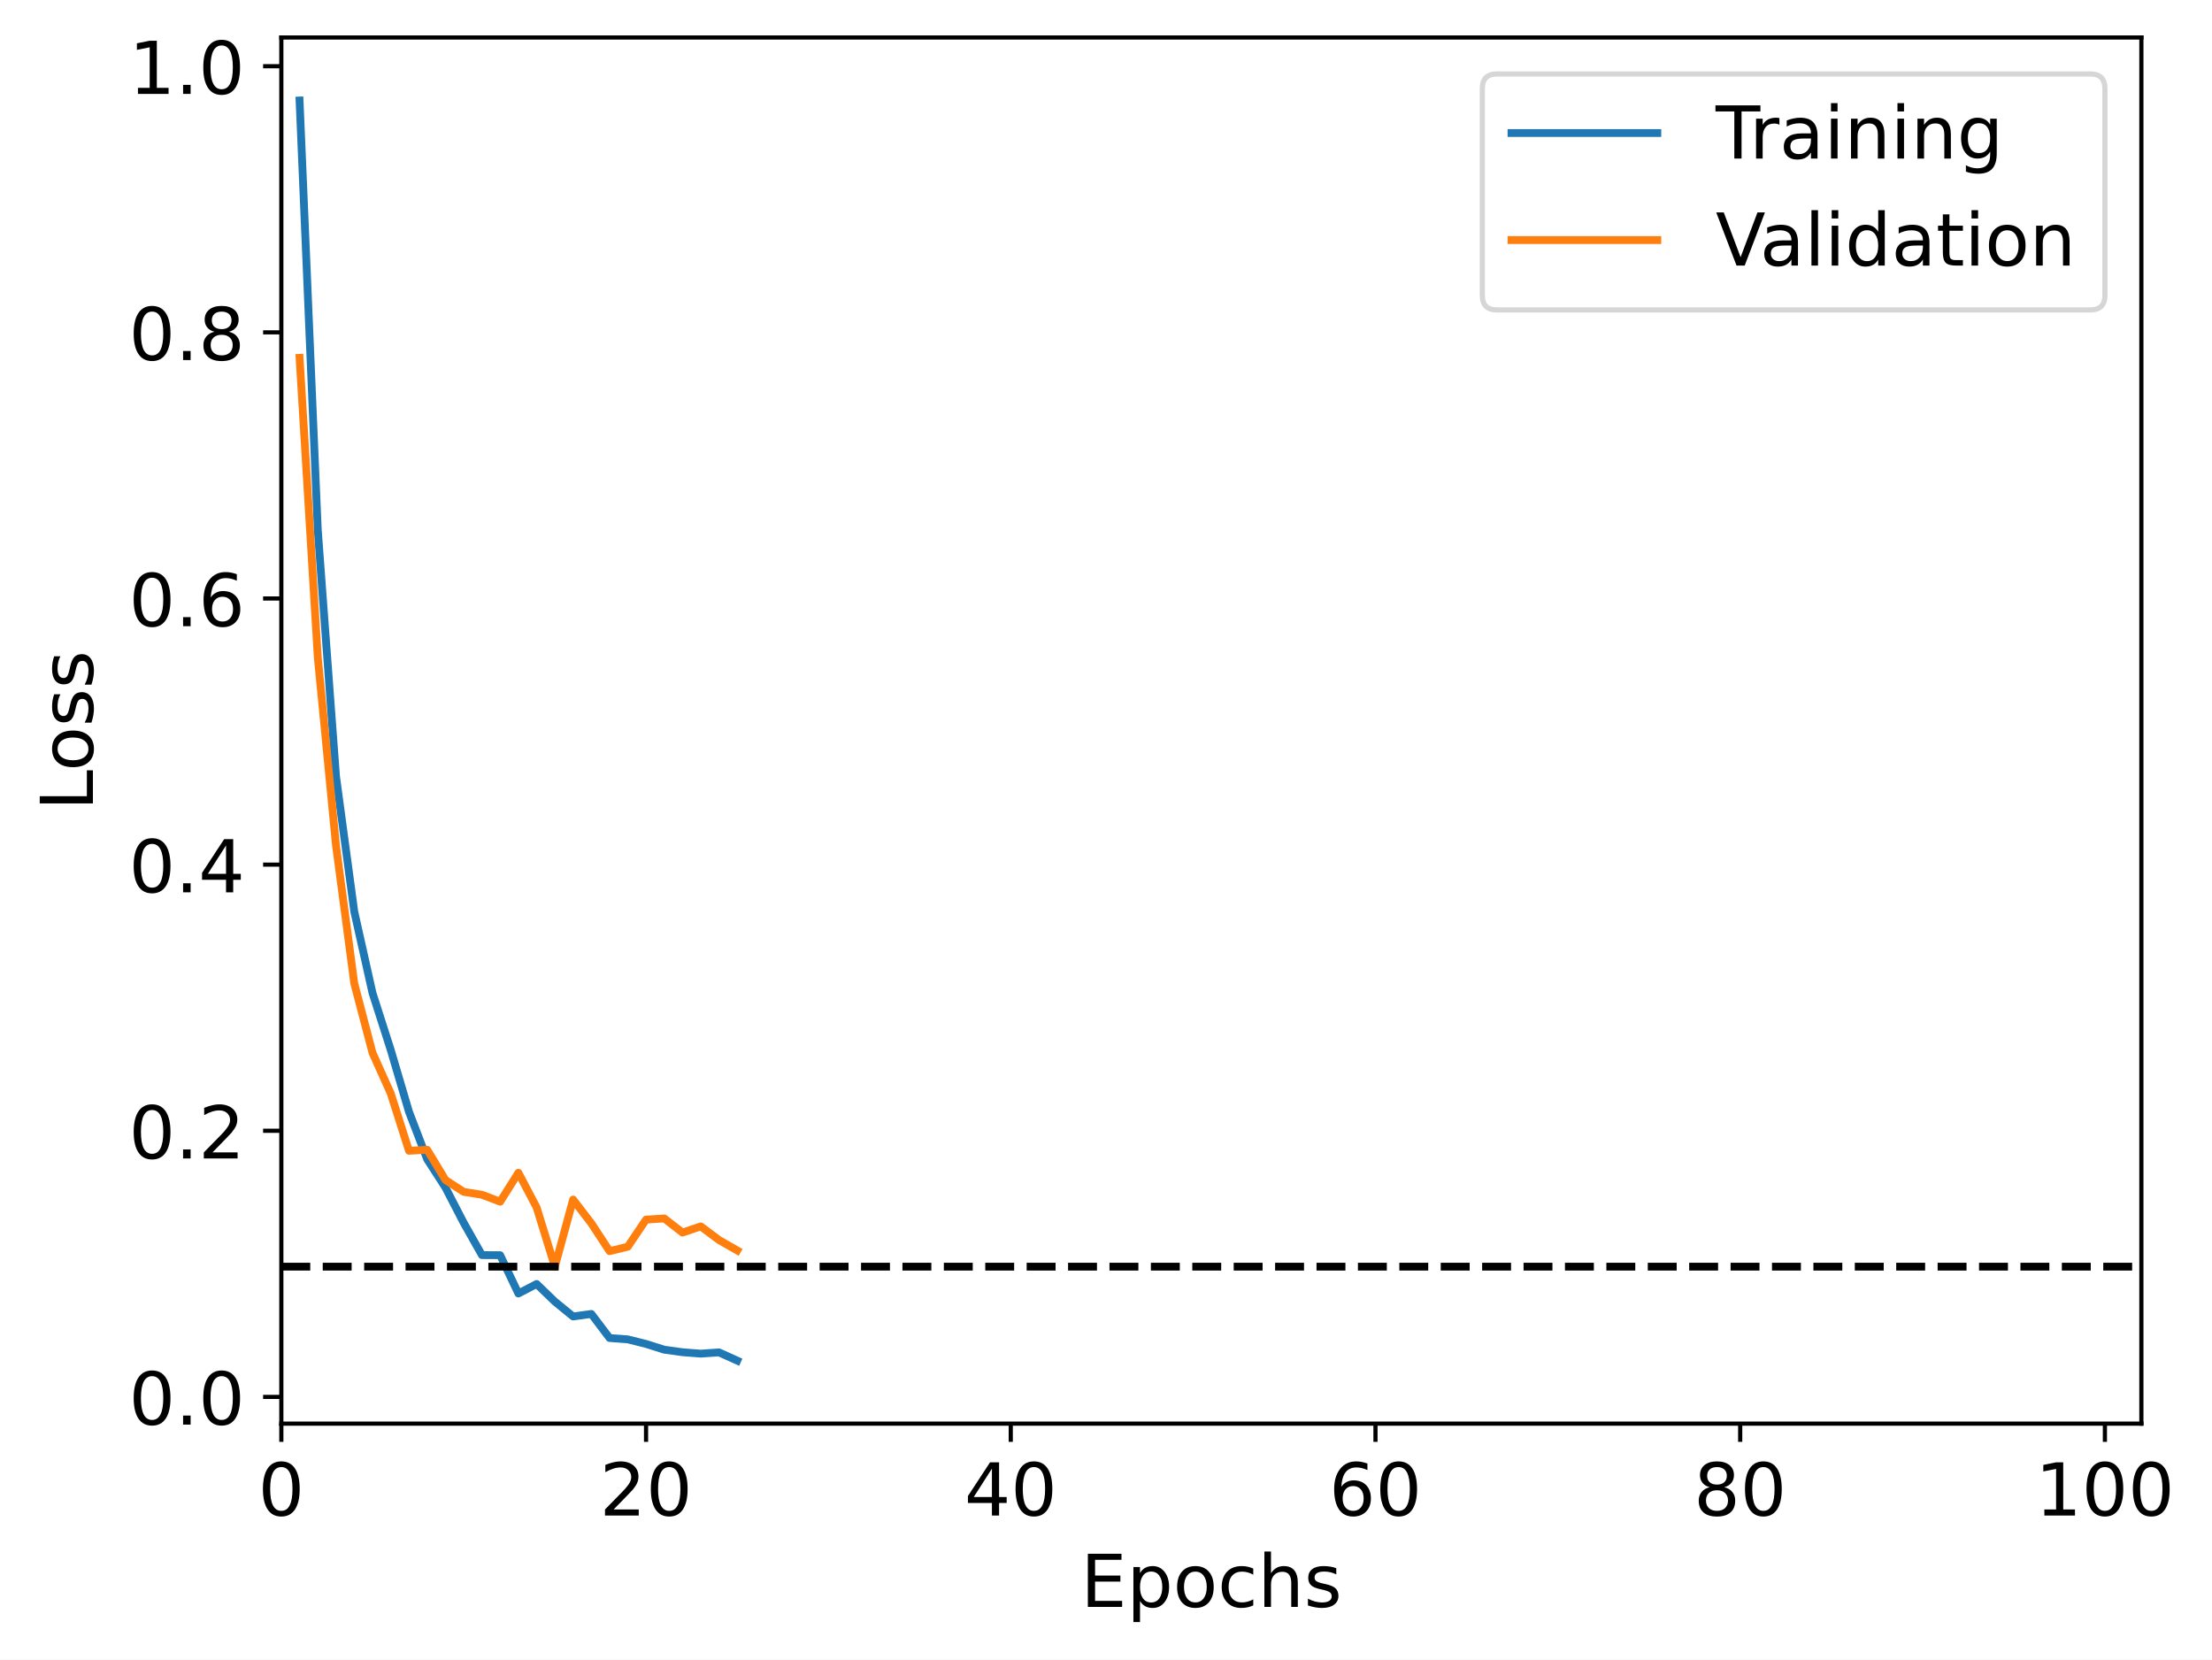
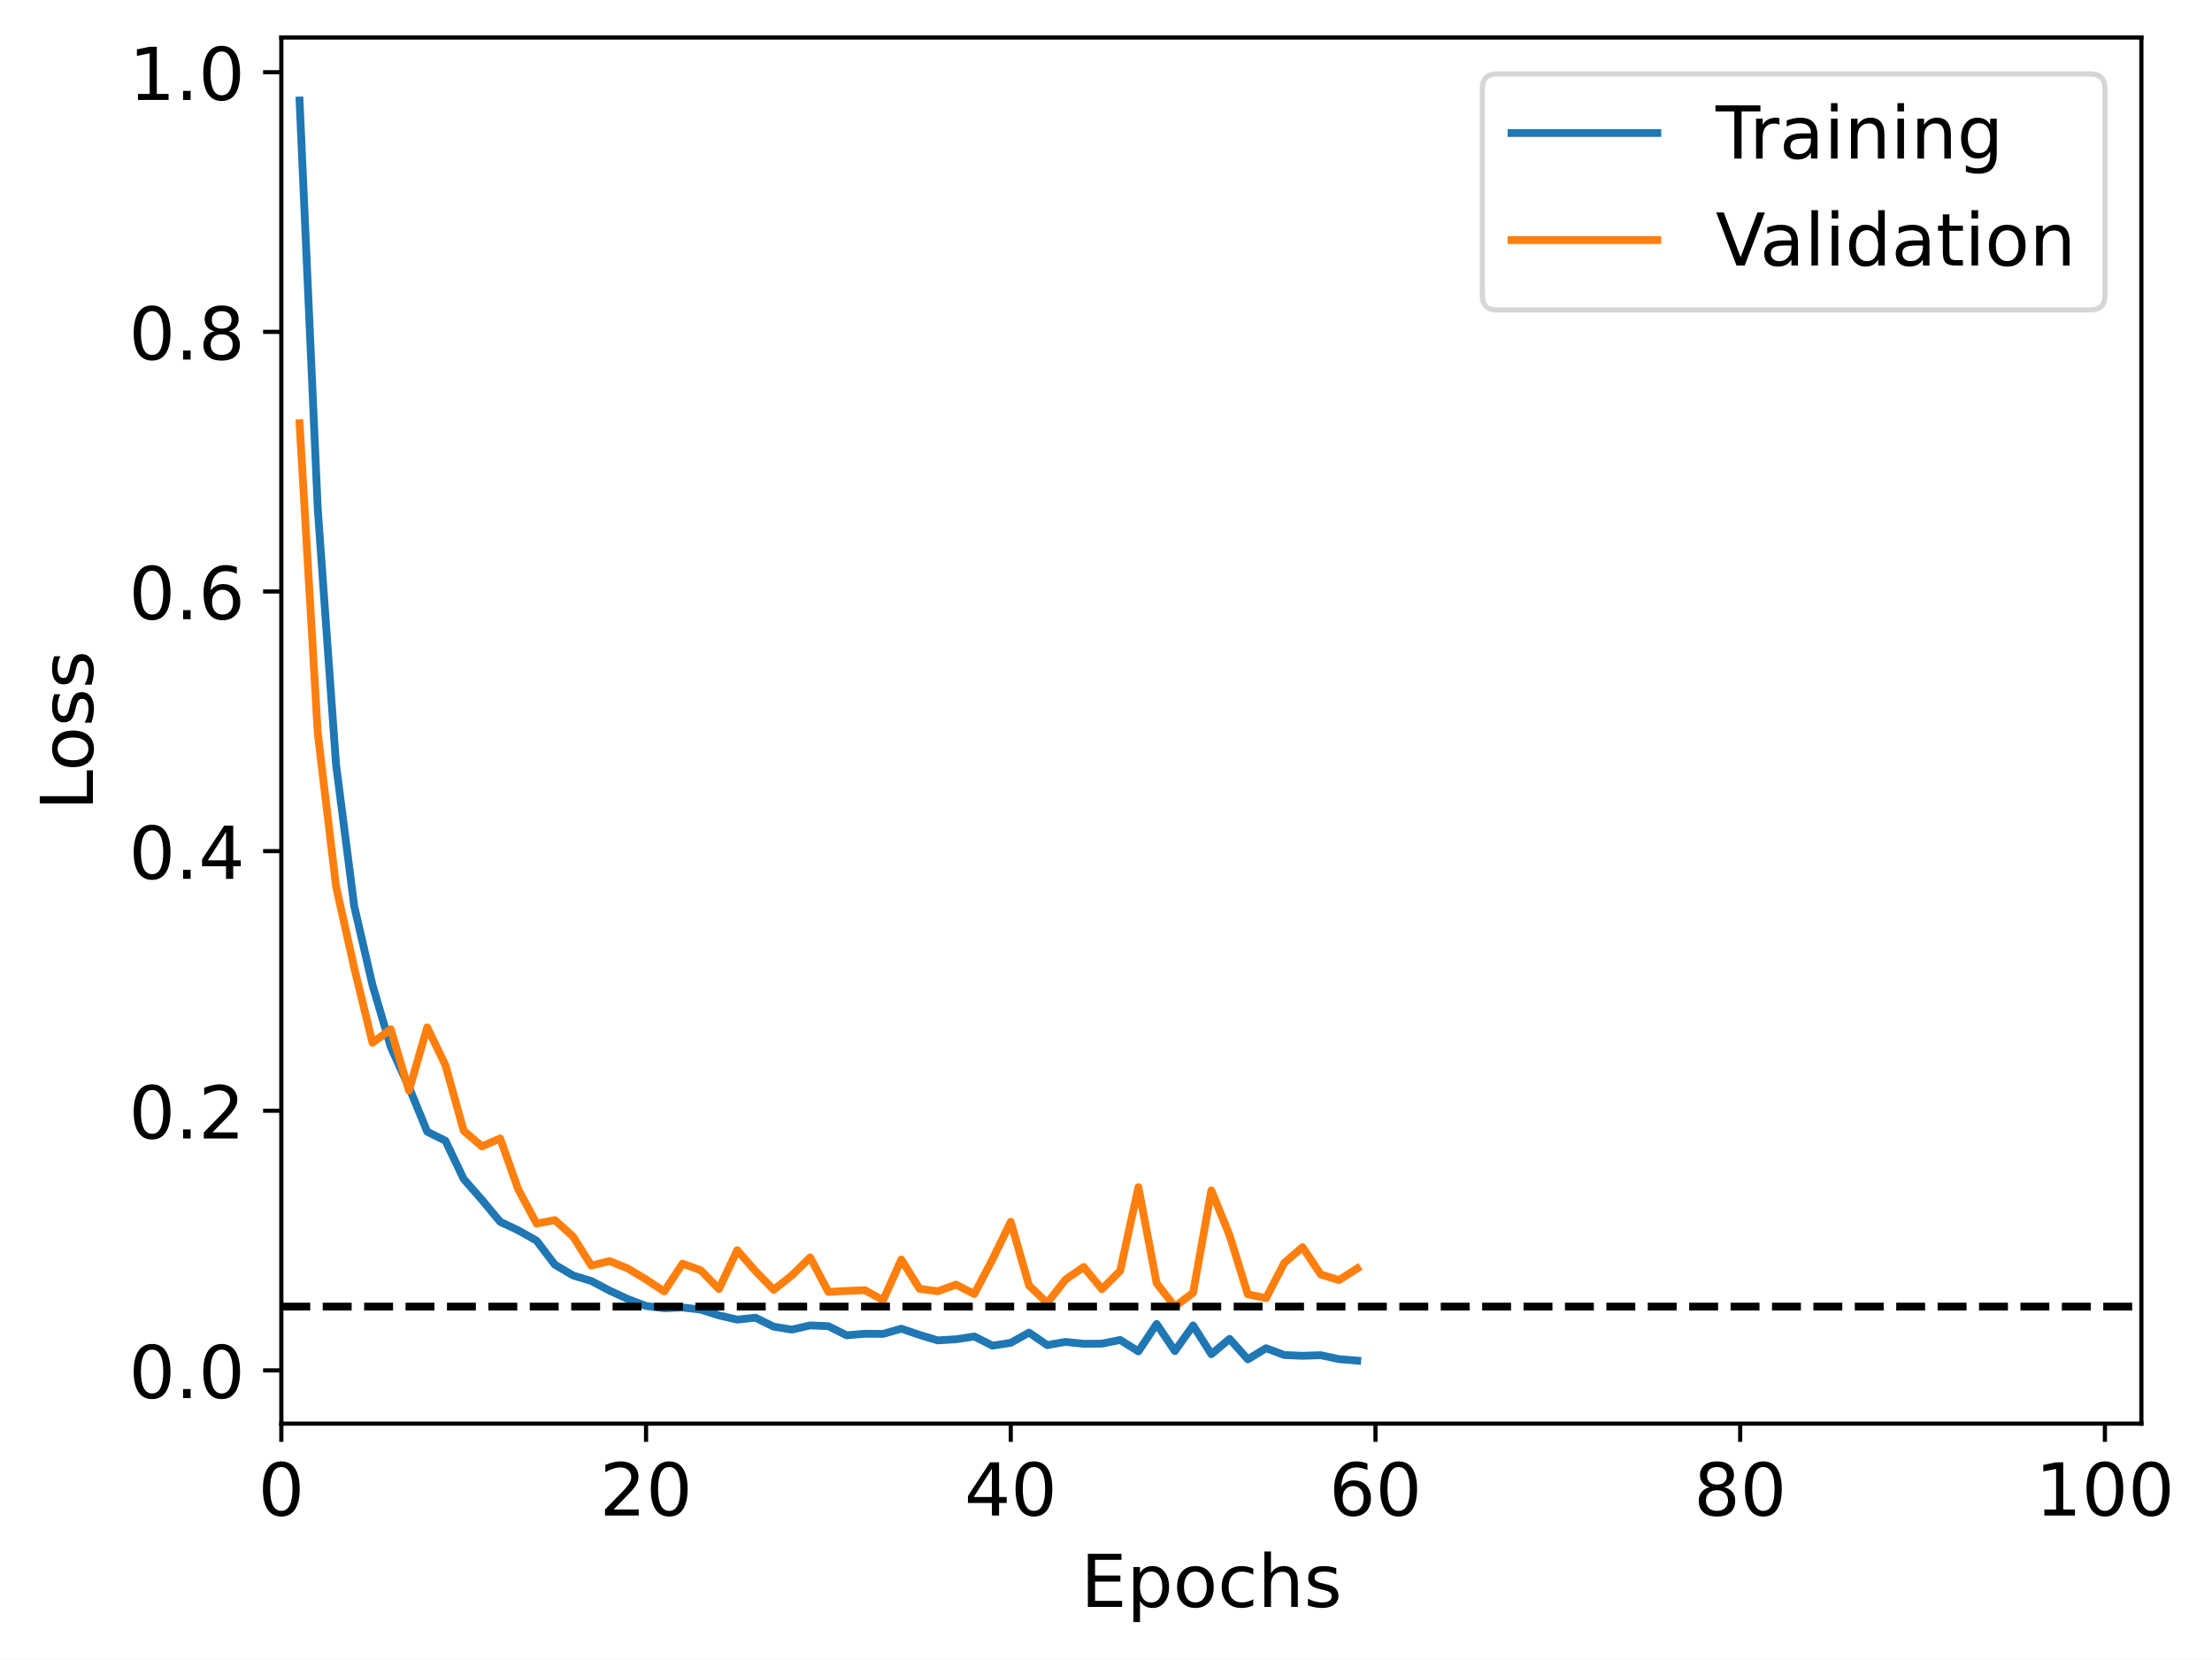
<svg xmlns="http://www.w3.org/2000/svg" xmlns:xlink="http://www.w3.org/1999/xlink" width="424.693pt" height="318.611pt" viewBox="0 0 424.693 318.611" version="1.1">
  <defs>
    <style type="text/css">*{stroke-linejoin: round; stroke-linecap: butt}</style>
  </defs>
  <g id="figure_1">
    <g id="patch_1">
      <path d="M 0 318.611  L 424.693 318.611  L 424.693 0  L 0 0  z " style="fill: #ffffff" />
    </g>
    <g id="axes_1">
      <g id="patch_2">
        <path d="M 54.014 273.312  L 411.134 273.312  L 411.134 7.2  L 54.014 7.2  z " style="fill: #ffffff" />
      </g>
      <g id="matplotlib.axis_1">
        <g id="xtick_1">
          <g id="line2d_1">
            <defs>
-               <path id="m606bbd9758" d="M 0 0  L 0 3.5  " style="stroke: #000000; stroke-width: 0.8" />
-             </defs>
-             <g>
-               <use xlink:href="#m606bbd9758" x="54.014" y="273.312" style="stroke: #000000; stroke-width: 0.8" />
+               <path id="md19158e698" d="M 0 0  L 0 3.5  " style="stroke: #000000; stroke-width: 0.8" />
+             </defs>
+             <g>
+               <use xlink:href="#md19158e698" x="54.014" y="273.312" style="stroke: #000000; stroke-width: 0.8" />
            </g>
          </g>
          <g id="text_1">
            <g transform="translate(49.56 290.9498) scale(0.14 -0.14)">
              <defs>
                <path id="DejaVuSans-30" d="M 2034 4250  Q 1547 4250 1301 3770  Q 1056 3291 1056 2328  Q 1056 1369 1301 889  Q 1547 409 2034 409  Q 2525 409 2770 889  Q 3016 1369 3016 2328  Q 3016 3291 2770 3770  Q 2525 4250 2034 4250  z M 2034 4750  Q 2819 4750 3233 4129  Q 3647 3509 3647 2328  Q 3647 1150 3233 529  Q 2819 -91 2034 -91  Q 1250 -91 836 529  Q 422 1150 422 2328  Q 422 3509 836 4129  Q 1250 4750 2034 4750  z " transform="scale(0.015625)" />
              </defs>
              <use xlink:href="#DejaVuSans-30" />
            </g>
          </g>
        </g>
        <g id="xtick_2">
          <g id="line2d_2">
            <g>
-               <use xlink:href="#m606bbd9758" x="124.037" y="273.312" style="stroke: #000000; stroke-width: 0.8" />
+               <use xlink:href="#md19158e698" x="124.037" y="273.312" style="stroke: #000000; stroke-width: 0.8" />
            </g>
          </g>
          <g id="text_2">
            <g transform="translate(115.1298 290.9498) scale(0.14 -0.14)">
              <defs>
                <path id="DejaVuSans-32" d="M 1228 531  L 3431 531  L 3431 0  L 469 0  L 469 531  Q 828 903 1448 1529  Q 2069 2156 2228 2338  Q 2531 2678 2651 2914  Q 2772 3150 2772 3378  Q 2772 3750 2511 3984  Q 2250 4219 1831 4219  Q 1534 4219 1204 4116  Q 875 4013 500 3803  L 500 4441  Q 881 4594 1212 4672  Q 1544 4750 1819 4750  Q 2544 4750 2975 4387  Q 3406 4025 3406 3419  Q 3406 3131 3298 2873  Q 3191 2616 2906 2266  Q 2828 2175 2409 1742  Q 1991 1309 1228 531  z " transform="scale(0.015625)" />
              </defs>
              <use xlink:href="#DejaVuSans-32" />
              <use xlink:href="#DejaVuSans-30" x="63.623" />
            </g>
          </g>
        </g>
        <g id="xtick_3">
          <g id="line2d_3">
            <g>
-               <use xlink:href="#m606bbd9758" x="194.061" y="273.312" style="stroke: #000000; stroke-width: 0.8" />
+               <use xlink:href="#md19158e698" x="194.061" y="273.312" style="stroke: #000000; stroke-width: 0.8" />
            </g>
          </g>
          <g id="text_3">
            <g transform="translate(185.1533 290.9498) scale(0.14 -0.14)">
              <defs>
                <path id="DejaVuSans-34" d="M 2419 4116  L 825 1625  L 2419 1625  L 2419 4116  z M 2253 4666  L 3047 4666  L 3047 1625  L 3713 1625  L 3713 1100  L 3047 1100  L 3047 0  L 2419 0  L 2419 1100  L 313 1100  L 313 1709  L 2253 4666  z " transform="scale(0.015625)" />
              </defs>
              <use xlink:href="#DejaVuSans-34" />
              <use xlink:href="#DejaVuSans-30" x="63.623" />
            </g>
          </g>
        </g>
        <g id="xtick_4">
          <g id="line2d_4">
            <g>
-               <use xlink:href="#m606bbd9758" x="264.084" y="273.312" style="stroke: #000000; stroke-width: 0.8" />
+               <use xlink:href="#md19158e698" x="264.084" y="273.312" style="stroke: #000000; stroke-width: 0.8" />
            </g>
          </g>
          <g id="text_4">
            <g transform="translate(255.1768 290.9498) scale(0.14 -0.14)">
              <defs>
                <path id="DejaVuSans-36" d="M 2113 2584  Q 1688 2584 1439 2293  Q 1191 2003 1191 1497  Q 1191 994 1439 701  Q 1688 409 2113 409  Q 2538 409 2786 701  Q 3034 994 3034 1497  Q 3034 2003 2786 2293  Q 2538 2584 2113 2584  z M 3366 4563  L 3366 3988  Q 3128 4100 2886 4159  Q 2644 4219 2406 4219  Q 1781 4219 1451 3797  Q 1122 3375 1075 2522  Q 1259 2794 1537 2939  Q 1816 3084 2150 3084  Q 2853 3084 3261 2657  Q 3669 2231 3669 1497  Q 3669 778 3244 343  Q 2819 -91 2113 -91  Q 1303 -91 875 529  Q 447 1150 447 2328  Q 447 3434 972 4092  Q 1497 4750 2381 4750  Q 2619 4750 2861 4703  Q 3103 4656 3366 4563  z " transform="scale(0.015625)" />
              </defs>
              <use xlink:href="#DejaVuSans-36" />
              <use xlink:href="#DejaVuSans-30" x="63.623" />
            </g>
          </g>
        </g>
        <g id="xtick_5">
          <g id="line2d_5">
            <g>
-               <use xlink:href="#m606bbd9758" x="334.108" y="273.312" style="stroke: #000000; stroke-width: 0.8" />
+               <use xlink:href="#md19158e698" x="334.108" y="273.312" style="stroke: #000000; stroke-width: 0.8" />
            </g>
          </g>
          <g id="text_5">
            <g transform="translate(325.2004 290.9498) scale(0.14 -0.14)">
              <defs>
                <path id="DejaVuSans-38" d="M 2034 2216  Q 1584 2216 1326 1975  Q 1069 1734 1069 1313  Q 1069 891 1326 650  Q 1584 409 2034 409  Q 2484 409 2743 651  Q 3003 894 3003 1313  Q 3003 1734 2745 1975  Q 2488 2216 2034 2216  z M 1403 2484  Q 997 2584 770 2862  Q 544 3141 544 3541  Q 544 4100 942 4425  Q 1341 4750 2034 4750  Q 2731 4750 3128 4425  Q 3525 4100 3525 3541  Q 3525 3141 3298 2862  Q 3072 2584 2669 2484  Q 3125 2378 3379 2068  Q 3634 1759 3634 1313  Q 3634 634 3220 271  Q 2806 -91 2034 -91  Q 1263 -91 848 271  Q 434 634 434 1313  Q 434 1759 690 2068  Q 947 2378 1403 2484  z M 1172 3481  Q 1172 3119 1398 2916  Q 1625 2713 2034 2713  Q 2441 2713 2670 2916  Q 2900 3119 2900 3481  Q 2900 3844 2670 4047  Q 2441 4250 2034 4250  Q 1625 4250 1398 4047  Q 1172 3844 1172 3481  z " transform="scale(0.015625)" />
              </defs>
              <use xlink:href="#DejaVuSans-38" />
              <use xlink:href="#DejaVuSans-30" x="63.623" />
            </g>
          </g>
        </g>
        <g id="xtick_6">
          <g id="line2d_6">
            <g>
-               <use xlink:href="#m606bbd9758" x="404.131" y="273.312" style="stroke: #000000; stroke-width: 0.8" />
+               <use xlink:href="#md19158e698" x="404.131" y="273.312" style="stroke: #000000; stroke-width: 0.8" />
            </g>
          </g>
          <g id="text_6">
            <g transform="translate(390.7701 290.9498) scale(0.14 -0.14)">
              <defs>
                <path id="DejaVuSans-31" d="M 794 531  L 1825 531  L 1825 4091  L 703 3866  L 703 4441  L 1819 4666  L 2450 4666  L 2450 531  L 3481 531  L 3481 0  L 794 0  L 794 531  z " transform="scale(0.015625)" />
              </defs>
              <use xlink:href="#DejaVuSans-31" />
              <use xlink:href="#DejaVuSans-30" x="63.623" />
              <use xlink:href="#DejaVuSans-30" x="127.246" />
            </g>
          </g>
        </g>
        <g id="text_7">
          <g transform="translate(207.4919 308.4992) scale(0.14 -0.14)">
            <defs>
              <path id="DejaVuSans-45" d="M 628 4666  L 3578 4666  L 3578 4134  L 1259 4134  L 1259 2753  L 3481 2753  L 3481 2222  L 1259 2222  L 1259 531  L 3634 531  L 3634 0  L 628 0  L 628 4666  z " transform="scale(0.015625)" />
              <path id="DejaVuSans-70" d="M 1159 525  L 1159 -1331  L 581 -1331  L 581 3500  L 1159 3500  L 1159 2969  Q 1341 3281 1617 3432  Q 1894 3584 2278 3584  Q 2916 3584 3314 3078  Q 3713 2572 3713 1747  Q 3713 922 3314 415  Q 2916 -91 2278 -91  Q 1894 -91 1617 61  Q 1341 213 1159 525  z M 3116 1747  Q 3116 2381 2855 2742  Q 2594 3103 2138 3103  Q 1681 3103 1420 2742  Q 1159 2381 1159 1747  Q 1159 1113 1420 752  Q 1681 391 2138 391  Q 2594 391 2855 752  Q 3116 1113 3116 1747  z " transform="scale(0.015625)" />
              <path id="DejaVuSans-6f" d="M 1959 3097  Q 1497 3097 1228 2736  Q 959 2375 959 1747  Q 959 1119 1226 758  Q 1494 397 1959 397  Q 2419 397 2687 759  Q 2956 1122 2956 1747  Q 2956 2369 2687 2733  Q 2419 3097 1959 3097  z M 1959 3584  Q 2709 3584 3137 3096  Q 3566 2609 3566 1747  Q 3566 888 3137 398  Q 2709 -91 1959 -91  Q 1206 -91 779 398  Q 353 888 353 1747  Q 353 2609 779 3096  Q 1206 3584 1959 3584  z " transform="scale(0.015625)" />
              <path id="DejaVuSans-63" d="M 3122 3366  L 3122 2828  Q 2878 2963 2633 3030  Q 2388 3097 2138 3097  Q 1578 3097 1268 2742  Q 959 2388 959 1747  Q 959 1106 1268 751  Q 1578 397 2138 397  Q 2388 397 2633 464  Q 2878 531 3122 666  L 3122 134  Q 2881 22 2623 -34  Q 2366 -91 2075 -91  Q 1284 -91 818 406  Q 353 903 353 1747  Q 353 2603 823 3093  Q 1294 3584 2113 3584  Q 2378 3584 2631 3529  Q 2884 3475 3122 3366  z " transform="scale(0.015625)" />
              <path id="DejaVuSans-68" d="M 3513 2113  L 3513 0  L 2938 0  L 2938 2094  Q 2938 2591 2744 2837  Q 2550 3084 2163 3084  Q 1697 3084 1428 2787  Q 1159 2491 1159 1978  L 1159 0  L 581 0  L 581 4863  L 1159 4863  L 1159 2956  Q 1366 3272 1645 3428  Q 1925 3584 2291 3584  Q 2894 3584 3203 3211  Q 3513 2838 3513 2113  z " transform="scale(0.015625)" />
              <path id="DejaVuSans-73" d="M 2834 3397  L 2834 2853  Q 2591 2978 2328 3040  Q 2066 3103 1784 3103  Q 1356 3103 1142 2972  Q 928 2841 928 2578  Q 928 2378 1081 2264  Q 1234 2150 1697 2047  L 1894 2003  Q 2506 1872 2764 1633  Q 3022 1394 3022 966  Q 3022 478 2636 193  Q 2250 -91 1575 -91  Q 1294 -91 989 -36  Q 684 19 347 128  L 347 722  Q 666 556 975 473  Q 1284 391 1588 391  Q 1994 391 2212 530  Q 2431 669 2431 922  Q 2431 1156 2273 1281  Q 2116 1406 1581 1522  L 1381 1569  Q 847 1681 609 1914  Q 372 2147 372 2553  Q 372 3047 722 3315  Q 1072 3584 1716 3584  Q 2034 3584 2315 3537  Q 2597 3491 2834 3397  z " transform="scale(0.015625)" />
            </defs>
            <use xlink:href="#DejaVuSans-45" />
            <use xlink:href="#DejaVuSans-70" x="63.184" />
            <use xlink:href="#DejaVuSans-6f" x="126.66" />
            <use xlink:href="#DejaVuSans-63" x="187.842" />
            <use xlink:href="#DejaVuSans-68" x="242.822" />
            <use xlink:href="#DejaVuSans-73" x="306.201" />
          </g>
        </g>
      </g>
      <g id="matplotlib.axis_2">
        <g id="ytick_1">
          <g id="line2d_7">
            <defs>
-               <path id="maa7057b06e" d="M 0 0  L -3.5 0  " style="stroke: #000000; stroke-width: 0.8" />
-             </defs>
-             <g>
-               <use xlink:href="#maa7057b06e" x="54.014" y="268.178" style="stroke: #000000; stroke-width: 0.8" />
+               <path id="ma0c724178f" d="M 0 0  L -3.5 0  " style="stroke: #000000; stroke-width: 0.8" />
+             </defs>
+             <g>
+               <use xlink:href="#ma0c724178f" x="54.014" y="263.086" style="stroke: #000000; stroke-width: 0.8" />
            </g>
          </g>
          <g id="text_8">
-             <g transform="translate(24.74938 273.4967) scale(0.14 -0.14)">
+             <g transform="translate(24.74938 268.4054) scale(0.14 -0.14)">
              <defs>
                <path id="DejaVuSans-2e" d="M 684 794  L 1344 794  L 1344 0  L 684 0  L 684 794  z " transform="scale(0.015625)" />
              </defs>
              <use xlink:href="#DejaVuSans-30" />
              <use xlink:href="#DejaVuSans-2e" x="63.623" />
              <use xlink:href="#DejaVuSans-30" x="95.41" />
            </g>
          </g>
        </g>
        <g id="ytick_2">
          <g id="line2d_8">
            <g>
-               <use xlink:href="#maa7057b06e" x="54.014" y="217.084" style="stroke: #000000; stroke-width: 0.8" />
+               <use xlink:href="#ma0c724178f" x="54.014" y="213.243" style="stroke: #000000; stroke-width: 0.8" />
            </g>
          </g>
          <g id="text_9">
-             <g transform="translate(24.74938 222.4031) scale(0.14 -0.14)">
+             <g transform="translate(24.74938 218.5619) scale(0.14 -0.14)">
              <use xlink:href="#DejaVuSans-30" />
              <use xlink:href="#DejaVuSans-2e" x="63.623" />
              <use xlink:href="#DejaVuSans-32" x="95.41" />
            </g>
          </g>
        </g>
        <g id="ytick_3">
          <g id="line2d_9">
            <g>
-               <use xlink:href="#maa7057b06e" x="54.014" y="165.991" style="stroke: #000000; stroke-width: 0.8" />
+               <use xlink:href="#ma0c724178f" x="54.014" y="163.399" style="stroke: #000000; stroke-width: 0.8" />
            </g>
          </g>
          <g id="text_10">
-             <g transform="translate(24.74938 171.3096) scale(0.14 -0.14)">
+             <g transform="translate(24.74938 168.7184) scale(0.14 -0.14)">
              <use xlink:href="#DejaVuSans-30" />
              <use xlink:href="#DejaVuSans-2e" x="63.623" />
              <use xlink:href="#DejaVuSans-34" x="95.41" />
            </g>
          </g>
        </g>
        <g id="ytick_4">
          <g id="line2d_10">
            <g>
-               <use xlink:href="#maa7057b06e" x="54.014" y="114.897" style="stroke: #000000; stroke-width: 0.8" />
+               <use xlink:href="#ma0c724178f" x="54.014" y="113.556" style="stroke: #000000; stroke-width: 0.8" />
            </g>
          </g>
          <g id="text_11">
-             <g transform="translate(24.74938 120.216) scale(0.14 -0.14)">
+             <g transform="translate(24.74938 118.8749) scale(0.14 -0.14)">
              <use xlink:href="#DejaVuSans-30" />
              <use xlink:href="#DejaVuSans-2e" x="63.623" />
              <use xlink:href="#DejaVuSans-36" x="95.41" />
            </g>
          </g>
        </g>
        <g id="ytick_5">
          <g id="line2d_11">
            <g>
-               <use xlink:href="#maa7057b06e" x="54.014" y="63.804" style="stroke: #000000; stroke-width: 0.8" />
+               <use xlink:href="#ma0c724178f" x="54.014" y="63.712" style="stroke: #000000; stroke-width: 0.8" />
            </g>
          </g>
          <g id="text_12">
-             <g transform="translate(24.74938 69.12249) scale(0.14 -0.14)">
+             <g transform="translate(24.74938 69.03138) scale(0.14 -0.14)">
              <use xlink:href="#DejaVuSans-30" />
              <use xlink:href="#DejaVuSans-2e" x="63.623" />
              <use xlink:href="#DejaVuSans-38" x="95.41" />
            </g>
          </g>
        </g>
        <g id="ytick_6">
          <g id="line2d_12">
            <g>
-               <use xlink:href="#maa7057b06e" x="54.014" y="12.71" style="stroke: #000000; stroke-width: 0.8" />
+               <use xlink:href="#ma0c724178f" x="54.014" y="13.869" style="stroke: #000000; stroke-width: 0.8" />
            </g>
          </g>
          <g id="text_13">
-             <g transform="translate(24.74938 18.02894) scale(0.14 -0.14)">
+             <g transform="translate(24.74938 19.18788) scale(0.14 -0.14)">
              <use xlink:href="#DejaVuSans-31" />
              <use xlink:href="#DejaVuSans-2e" x="63.623" />
              <use xlink:href="#DejaVuSans-30" x="95.41" />
            </g>
          </g>
        </g>
        <g id="text_14">
          <g transform="translate(17.83781 155.6101) rotate(-90) scale(0.14 -0.14)">
            <defs>
              <path id="DejaVuSans-4c" d="M 628 4666  L 1259 4666  L 1259 531  L 3531 531  L 3531 0  L 628 0  L 628 4666  z " transform="scale(0.015625)" />
            </defs>
            <use xlink:href="#DejaVuSans-4c" />
            <use xlink:href="#DejaVuSans-6f" x="53.963" />
            <use xlink:href="#DejaVuSans-73" x="115.145" />
            <use xlink:href="#DejaVuSans-73" x="167.244" />
          </g>
        </g>
      </g>
      <g id="line2d_13">
-         <path d="M 57.515 19.296  L 61.016 101.773  L 64.517 149.059  L 68.018 175.005  L 71.52 190.644  L 75.021 201.565  L 78.522 213.437  L 82.023 222.562  L 85.524 227.988  L 89.026 234.751  L 92.527 240.955  L 96.028 240.973  L 99.529 248.326  L 103.03 246.502  L 106.531 249.883  L 110.033 252.738  L 113.534 252.253  L 117.035 256.875  L 120.536 257.133  L 124.037 258.012  L 127.538 259.117  L 131.04 259.601  L 134.541 259.875  L 138.042 259.633  L 141.543 261.216  " clip-path="url(#p560606f03f)" style="fill: none; stroke: #1f77b4; stroke-width: 1.5; stroke-linecap: square" />
+         <path d="M 57.515 19.296  L 61.016 97.815  L 64.517 146.728  L 68.018 174.015  L 71.52 189.131  L 75.021 200.972  L 78.522 208.714  L 82.023 217.262  L 85.524 219.008  L 89.026 226.347  L 92.527 230.342  L 96.028 234.56  L 99.529 236.218  L 103.03 238.198  L 106.531 242.801  L 110.033 244.867  L 113.534 245.929  L 117.035 247.776  L 120.536 249.393  L 124.037 250.729  L 127.538 251.158  L 131.04 251.01  L 134.541 251.429  L 138.042 252.53  L 141.543 253.343  L 145.044 252.976  L 148.546 254.699  L 152.047 255.259  L 155.548 254.452  L 159.049 254.604  L 162.55 256.352  L 166.051 256.054  L 169.553 256.08  L 173.054 255.084  L 176.555 256.281  L 180.056 257.328  L 183.557 257.115  L 187.058 256.581  L 190.56 258.34  L 194.061 257.8  L 197.562 255.837  L 201.063 258.235  L 204.564 257.618  L 208.066 257.984  L 211.567 257.958  L 215.068 257.246  L 218.569 259.444  L 222.07 254.175  L 225.571 259.383  L 229.073 254.456  L 232.574 259.981  L 236.075 257.04  L 239.576 260.968  L 243.077 258.831  L 246.578 260.14  L 250.08 260.289  L 253.581 260.174  L 257.082 260.93  L 260.583 261.216  " clip-path="url(#p433033ded6)" style="fill: none; stroke: #1f77b4; stroke-width: 1.5; stroke-linecap: square" />
      </g>
      <g id="line2d_14">
-         <path d="M 57.515 68.697  L 61.016 126.244  L 64.517 162.366  L 68.018 188.805  L 71.52 202.132  L 75.021 209.923  L 78.522 220.927  L 82.023 220.737  L 85.524 226.534  L 89.026 228.813  L 92.527 229.368  L 96.028 230.704  L 99.529 225.146  L 103.03 231.811  L 106.531 243.171  L 110.033 230.295  L 113.534 234.859  L 117.035 240.202  L 120.536 239.344  L 124.037 234.141  L 127.538 233.92  L 131.04 236.63  L 134.541 235.443  L 138.042 238.061  L 141.543 240.065  " clip-path="url(#p560606f03f)" style="fill: none; stroke: #ff7f0e; stroke-width: 1.5; stroke-linecap: square" />
+         <path d="M 57.515 81.25  L 61.016 140.823  L 64.517 170.173  L 68.018 185.848  L 71.52 200.199  L 75.021 197.592  L 78.522 209.378  L 82.023 197.242  L 85.524 204.487  L 89.026 217.075  L 92.527 220.092  L 96.028 218.559  L 99.529 228.403  L 103.03 234.913  L 106.531 234.24  L 110.033 237.398  L 113.534 242.978  L 117.035 242.094  L 120.536 243.523  L 124.037 245.629  L 127.538 247.935  L 131.04 242.601  L 134.541 243.868  L 138.042 247.465  L 141.543 240.023  L 145.044 244.013  L 148.546 247.621  L 152.047 244.845  L 155.548 241.395  L 159.049 248.024  L 162.55 247.842  L 166.051 247.687  L 169.553 249.62  L 173.054 241.819  L 176.555 247.426  L 180.056 247.895  L 183.557 246.627  L 187.058 248.428  L 190.56 241.774  L 194.061 234.558  L 197.562 246.783  L 201.063 250.158  L 204.564 245.666  L 208.066 243.242  L 211.567 247.499  L 215.068 243.978  L 218.569 227.919  L 222.07 246.357  L 225.571 250.84  L 229.073 248.19  L 232.574 228.536  L 236.075 237.161  L 239.576 248.483  L 243.077 249.214  L 246.578 242.459  L 250.08 239.431  L 253.581 244.676  L 257.082 245.75  L 260.583 243.519  " clip-path="url(#p433033ded6)" style="fill: none; stroke: #ff7f0e; stroke-width: 1.5; stroke-linecap: square" />
      </g>
      <g id="line2d_15">
-         <path d="M 54.014 243.171  L 411.134 243.171  " clip-path="url(#p560606f03f)" style="fill: none; stroke-dasharray: 5.55,2.4; stroke-dashoffset: 0; stroke: #000000; stroke-width: 1.5" />
+         <path d="M 54.014 250.84  L 411.134 250.84  " clip-path="url(#p433033ded6)" style="fill: none; stroke-dasharray: 5.55,2.4; stroke-dashoffset: 0; stroke: #000000; stroke-width: 1.5" />
      </g>
      <g id="patch_3">
        <path d="M 54.014 273.312  L 54.014 7.2  " style="fill: none; stroke: #000000; stroke-width: 0.8; stroke-linejoin: miter; stroke-linecap: square" />
      </g>
      <g id="patch_4">
        <path d="M 411.134 273.312  L 411.134 7.2  " style="fill: none; stroke: #000000; stroke-width: 0.8; stroke-linejoin: miter; stroke-linecap: square" />
      </g>
      <g id="patch_5">
        <path d="M 54.014 273.312  L 411.134 273.312  " style="fill: none; stroke: #000000; stroke-width: 0.8; stroke-linejoin: miter; stroke-linecap: square" />
      </g>
      <g id="patch_6">
        <path d="M 54.014 7.2  L 411.134 7.2  " style="fill: none; stroke: #000000; stroke-width: 0.8; stroke-linejoin: miter; stroke-linecap: square" />
      </g>
      <g id="legend_1">
        <g id="patch_7">
          <path d="M 287.4 59.499  L 401.334 59.499  Q 404.134 59.499 404.134 56.699  L 404.134 17  Q 404.134 14.2 401.334 14.2  L 287.4 14.2  Q 284.6 14.2 284.6 17  L 284.6 56.699  Q 284.6 59.499 287.4 59.499  z " style="fill: #ffffff; opacity: 0.8; stroke: #cccccc; stroke-linejoin: miter" />
        </g>
        <g id="line2d_16">
          <path d="M 290.2 25.538  L 304.2 25.538  L 318.2 25.538  " style="fill: none; stroke: #1f77b4; stroke-width: 1.5; stroke-linecap: square" />
        </g>
        <g id="text_15">
          <g transform="translate(329.4 30.43781) scale(0.14 -0.14)">
            <defs>
              <path id="DejaVuSans-54" d="M -19 4666  L 3928 4666  L 3928 4134  L 2272 4134  L 2272 0  L 1638 0  L 1638 4134  L -19 4134  L -19 4666  z " transform="scale(0.015625)" />
              <path id="DejaVuSans-72" d="M 2631 2963  Q 2534 3019 2420 3045  Q 2306 3072 2169 3072  Q 1681 3072 1420 2755  Q 1159 2438 1159 1844  L 1159 0  L 581 0  L 581 3500  L 1159 3500  L 1159 2956  Q 1341 3275 1631 3429  Q 1922 3584 2338 3584  Q 2397 3584 2469 3576  Q 2541 3569 2628 3553  L 2631 2963  z " transform="scale(0.015625)" />
              <path id="DejaVuSans-61" d="M 2194 1759  Q 1497 1759 1228 1600  Q 959 1441 959 1056  Q 959 750 1161 570  Q 1363 391 1709 391  Q 2188 391 2477 730  Q 2766 1069 2766 1631  L 2766 1759  L 2194 1759  z M 3341 1997  L 3341 0  L 2766 0  L 2766 531  Q 2569 213 2275 61  Q 1981 -91 1556 -91  Q 1019 -91 701 211  Q 384 513 384 1019  Q 384 1609 779 1909  Q 1175 2209 1959 2209  L 2766 2209  L 2766 2266  Q 2766 2663 2505 2880  Q 2244 3097 1772 3097  Q 1472 3097 1187 3025  Q 903 2953 641 2809  L 641 3341  Q 956 3463 1253 3523  Q 1550 3584 1831 3584  Q 2591 3584 2966 3190  Q 3341 2797 3341 1997  z " transform="scale(0.015625)" />
              <path id="DejaVuSans-69" d="M 603 3500  L 1178 3500  L 1178 0  L 603 0  L 603 3500  z M 603 4863  L 1178 4863  L 1178 4134  L 603 4134  L 603 4863  z " transform="scale(0.015625)" />
              <path id="DejaVuSans-6e" d="M 3513 2113  L 3513 0  L 2938 0  L 2938 2094  Q 2938 2591 2744 2837  Q 2550 3084 2163 3084  Q 1697 3084 1428 2787  Q 1159 2491 1159 1978  L 1159 0  L 581 0  L 581 3500  L 1159 3500  L 1159 2956  Q 1366 3272 1645 3428  Q 1925 3584 2291 3584  Q 2894 3584 3203 3211  Q 3513 2838 3513 2113  z " transform="scale(0.015625)" />
              <path id="DejaVuSans-67" d="M 2906 1791  Q 2906 2416 2648 2759  Q 2391 3103 1925 3103  Q 1463 3103 1205 2759  Q 947 2416 947 1791  Q 947 1169 1205 825  Q 1463 481 1925 481  Q 2391 481 2648 825  Q 2906 1169 2906 1791  z M 3481 434  Q 3481 -459 3084 -895  Q 2688 -1331 1869 -1331  Q 1566 -1331 1297 -1286  Q 1028 -1241 775 -1147  L 775 -588  Q 1028 -725 1275 -790  Q 1522 -856 1778 -856  Q 2344 -856 2625 -561  Q 2906 -266 2906 331  L 2906 616  Q 2728 306 2450 153  Q 2172 0 1784 0  Q 1141 0 747 490  Q 353 981 353 1791  Q 353 2603 747 3093  Q 1141 3584 1784 3584  Q 2172 3584 2450 3431  Q 2728 3278 2906 2969  L 2906 3500  L 3481 3500  L 3481 434  z " transform="scale(0.015625)" />
            </defs>
            <use xlink:href="#DejaVuSans-54" />
            <use xlink:href="#DejaVuSans-72" x="46.334" />
            <use xlink:href="#DejaVuSans-61" x="87.447" />
            <use xlink:href="#DejaVuSans-69" x="148.727" />
            <use xlink:href="#DejaVuSans-6e" x="176.51" />
            <use xlink:href="#DejaVuSans-69" x="239.889" />
            <use xlink:href="#DejaVuSans-6e" x="267.672" />
            <use xlink:href="#DejaVuSans-67" x="331.051" />
          </g>
        </g>
        <g id="line2d_17">
          <path d="M 290.2 46.087  L 304.2 46.087  L 318.2 46.087  " style="fill: none; stroke: #ff7f0e; stroke-width: 1.5; stroke-linecap: square" />
        </g>
        <g id="text_16">
          <g transform="translate(329.4 50.98719) scale(0.14 -0.14)">
            <defs>
              <path id="DejaVuSans-56" d="M 1831 0  L 50 4666  L 709 4666  L 2188 738  L 3669 4666  L 4325 4666  L 2547 0  L 1831 0  z " transform="scale(0.015625)" />
              <path id="DejaVuSans-6c" d="M 603 4863  L 1178 4863  L 1178 0  L 603 0  L 603 4863  z " transform="scale(0.015625)" />
              <path id="DejaVuSans-64" d="M 2906 2969  L 2906 4863  L 3481 4863  L 3481 0  L 2906 0  L 2906 525  Q 2725 213 2448 61  Q 2172 -91 1784 -91  Q 1150 -91 751 415  Q 353 922 353 1747  Q 353 2572 751 3078  Q 1150 3584 1784 3584  Q 2172 3584 2448 3432  Q 2725 3281 2906 2969  z M 947 1747  Q 947 1113 1208 752  Q 1469 391 1925 391  Q 2381 391 2643 752  Q 2906 1113 2906 1747  Q 2906 2381 2643 2742  Q 2381 3103 1925 3103  Q 1469 3103 1208 2742  Q 947 2381 947 1747  z " transform="scale(0.015625)" />
              <path id="DejaVuSans-74" d="M 1172 4494  L 1172 3500  L 2356 3500  L 2356 3053  L 1172 3053  L 1172 1153  Q 1172 725 1289 603  Q 1406 481 1766 481  L 2356 481  L 2356 0  L 1766 0  Q 1100 0 847 248  Q 594 497 594 1153  L 594 3053  L 172 3053  L 172 3500  L 594 3500  L 594 4494  L 1172 4494  z " transform="scale(0.015625)" />
            </defs>
            <use xlink:href="#DejaVuSans-56" />
            <use xlink:href="#DejaVuSans-61" x="60.658" />
            <use xlink:href="#DejaVuSans-6c" x="121.938" />
            <use xlink:href="#DejaVuSans-69" x="149.721" />
            <use xlink:href="#DejaVuSans-64" x="177.504" />
            <use xlink:href="#DejaVuSans-61" x="240.98" />
            <use xlink:href="#DejaVuSans-74" x="302.26" />
            <use xlink:href="#DejaVuSans-69" x="341.469" />
            <use xlink:href="#DejaVuSans-6f" x="369.252" />
            <use xlink:href="#DejaVuSans-6e" x="430.434" />
          </g>
        </g>
      </g>
    </g>
  </g>
  <defs>
-     <clipPath id="p560606f03f">
+     <clipPath id="p433033ded6">
      <rect x="54.014" y="7.2" width="357.12" height="266.112" />
    </clipPath>
  </defs>
</svg>
